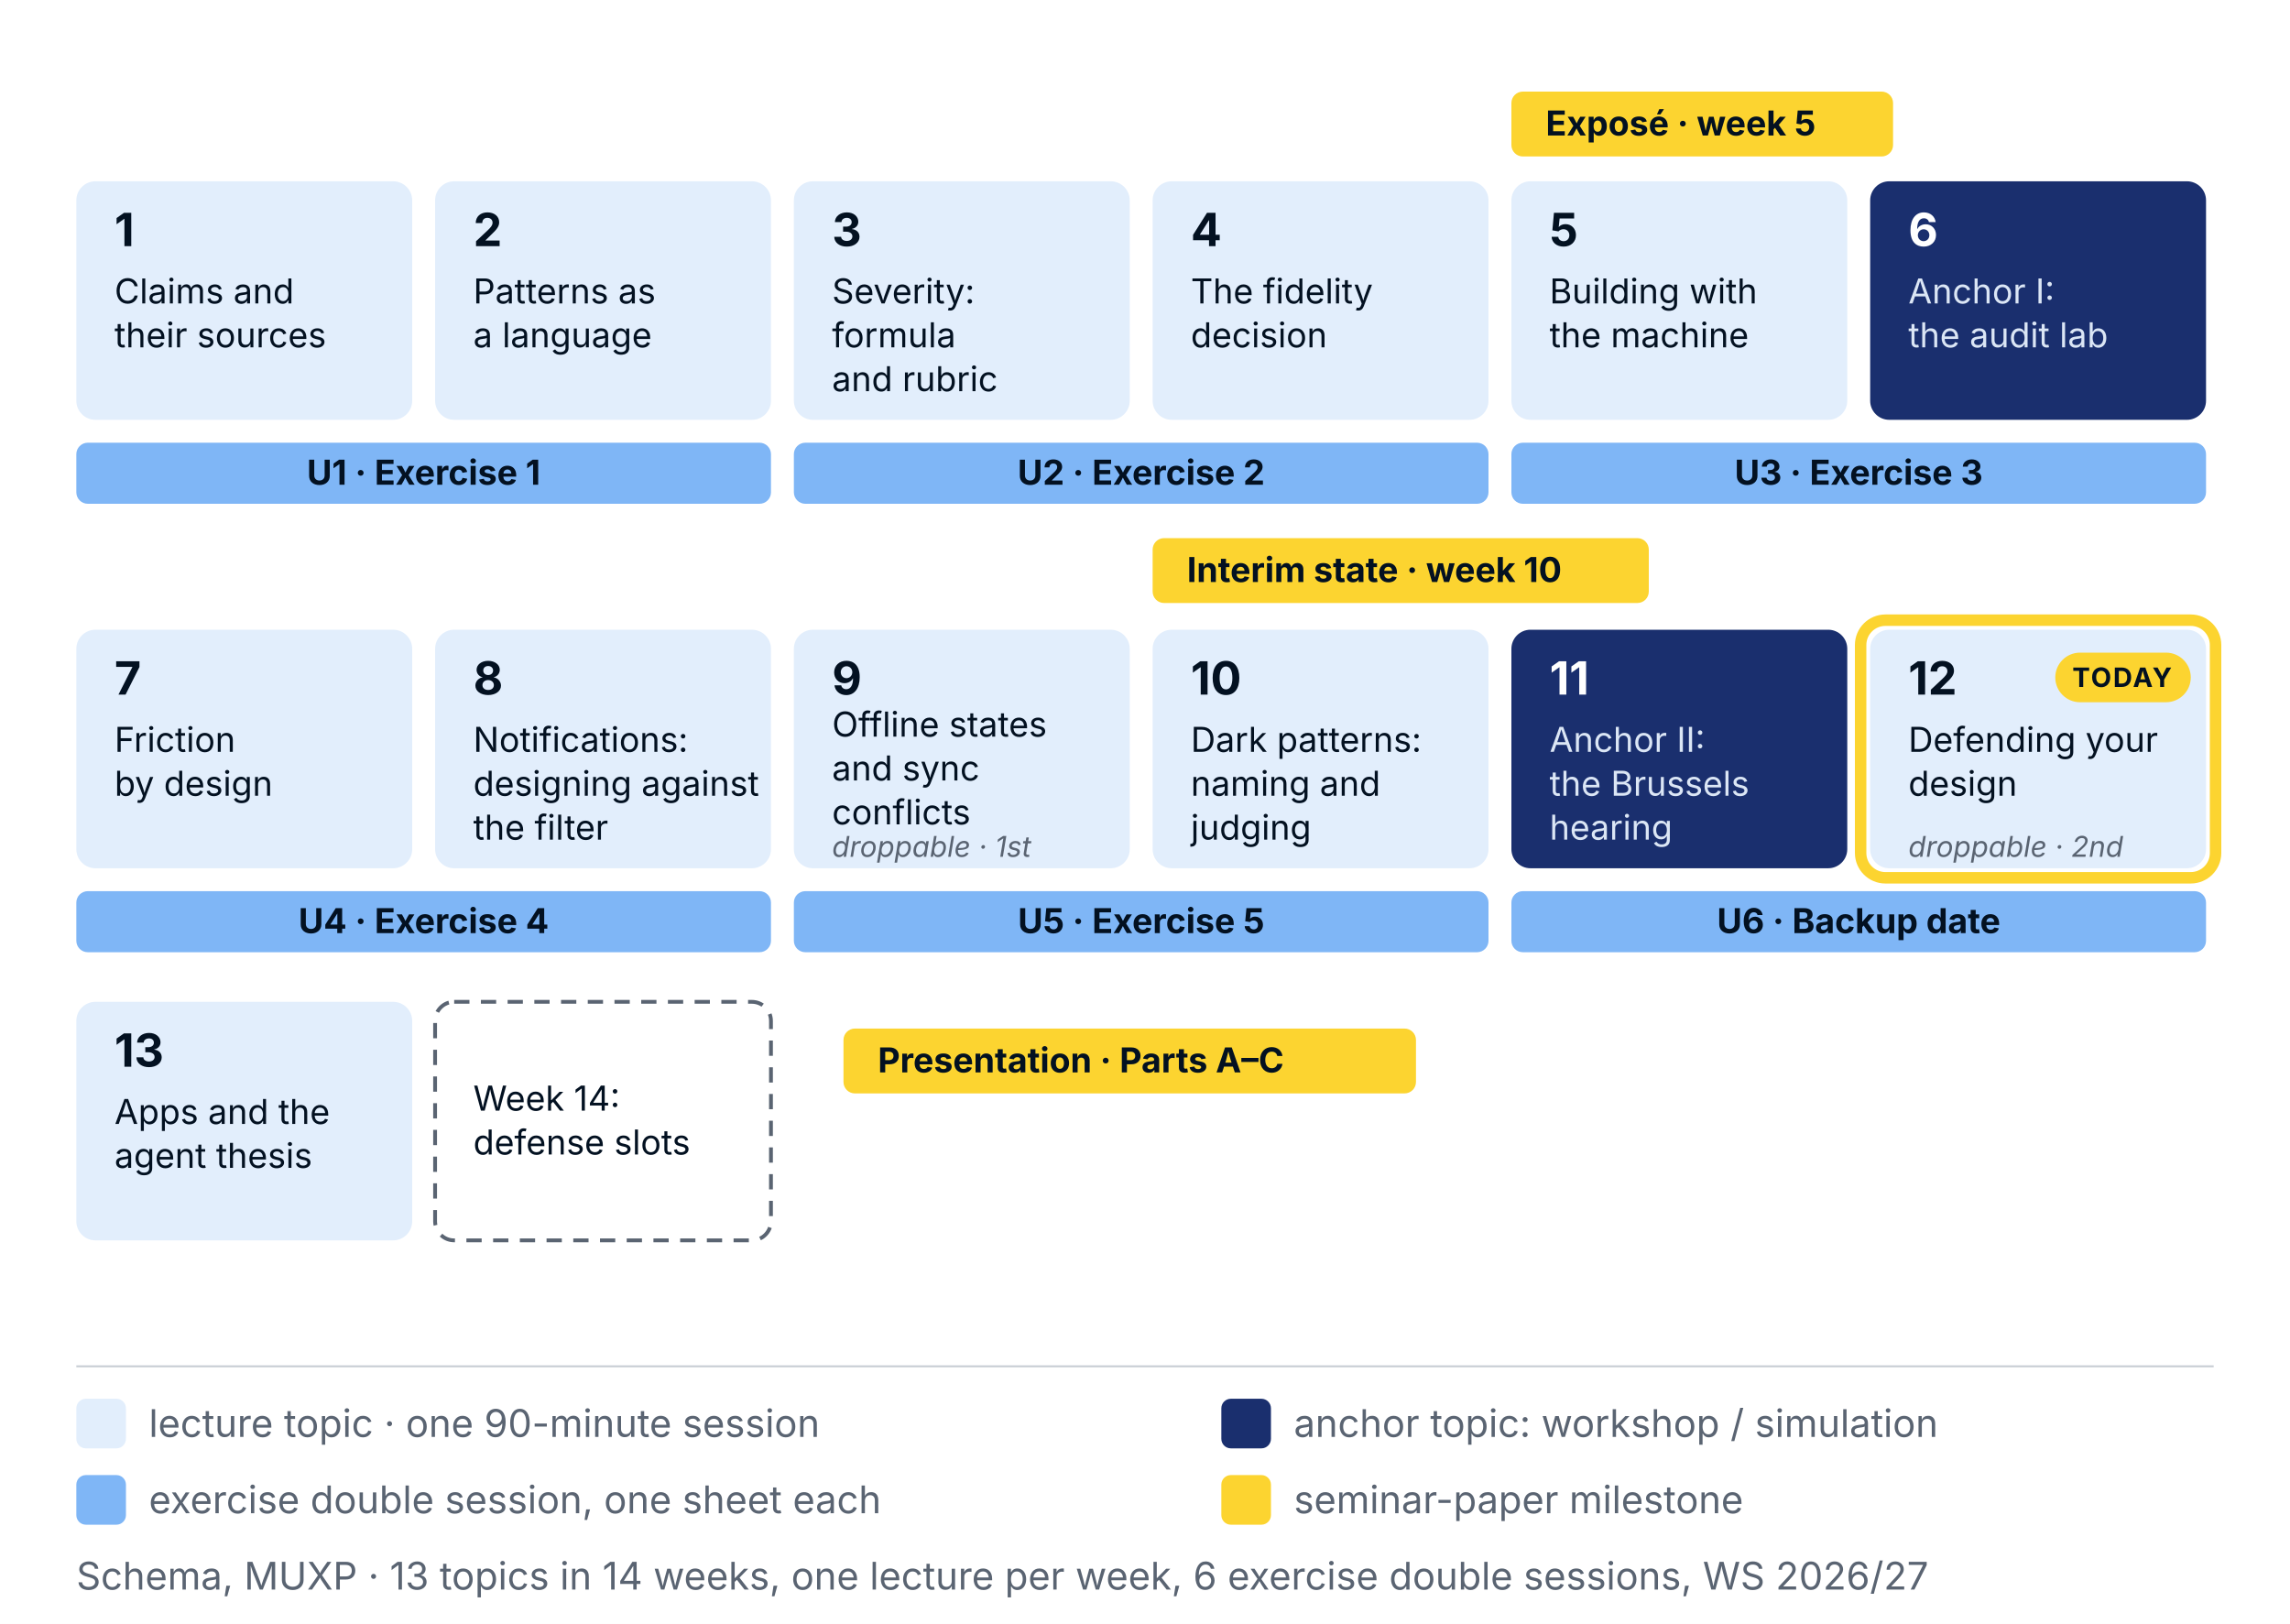
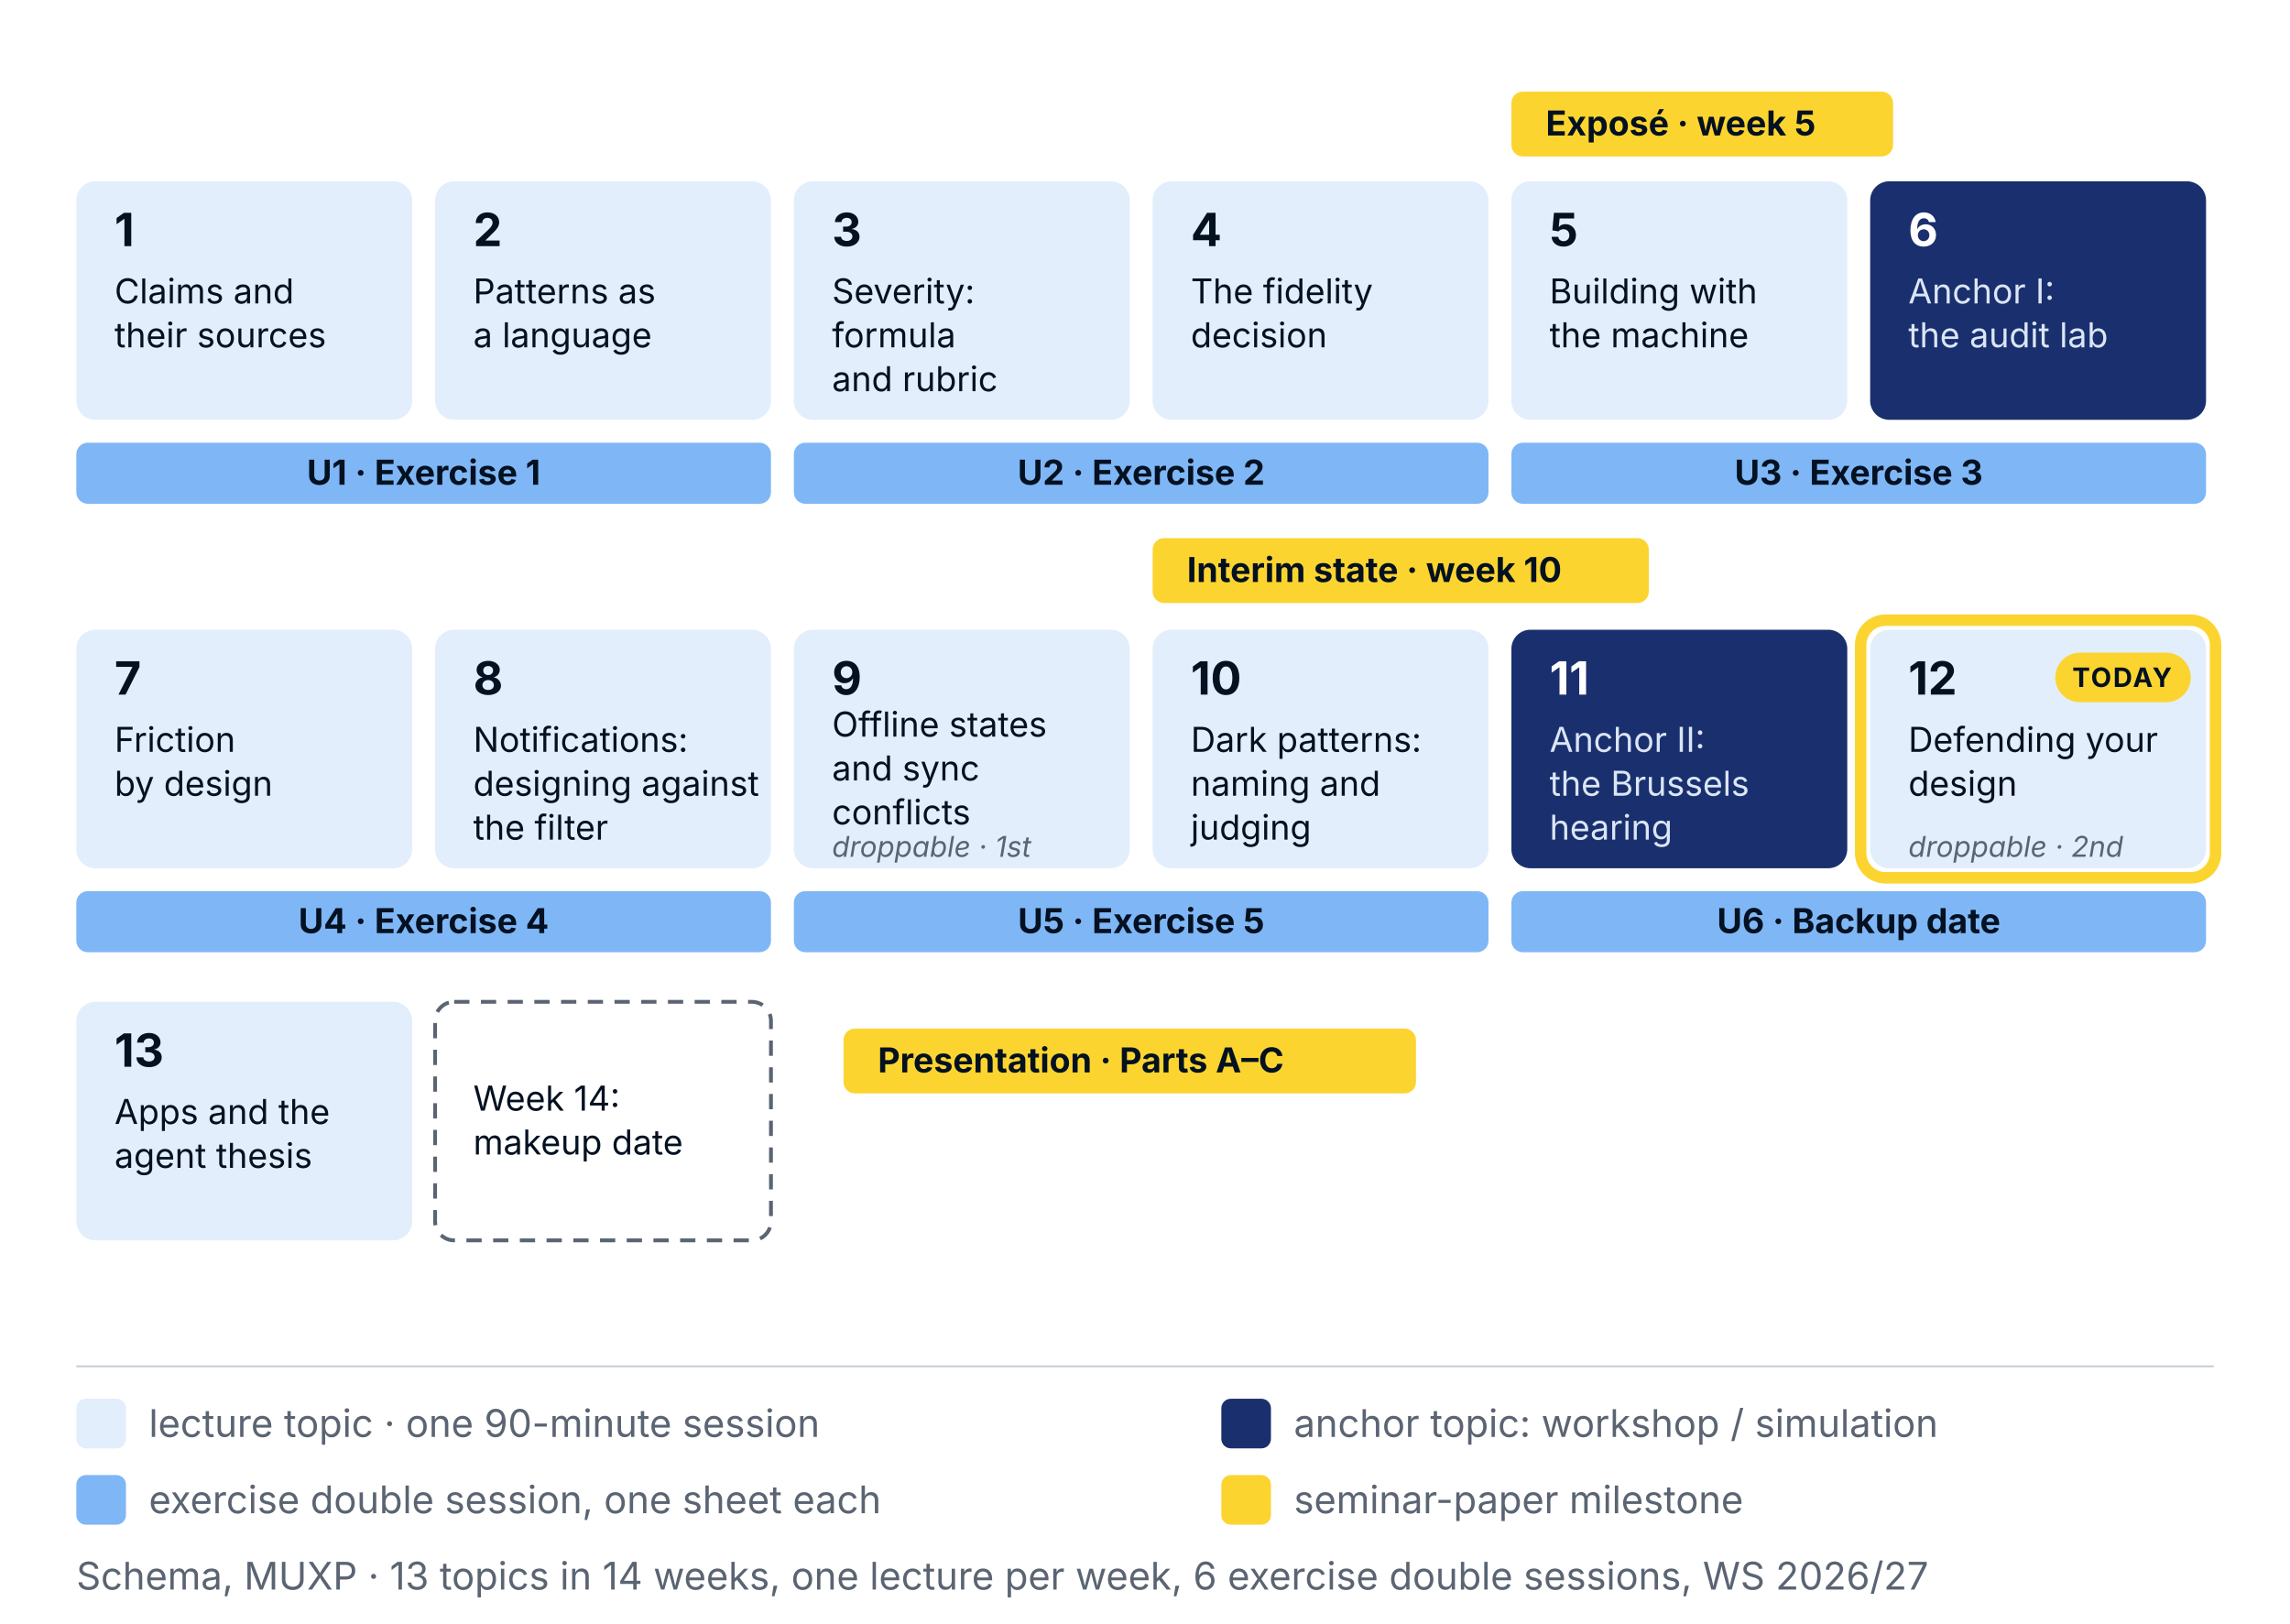
<svg xmlns="http://www.w3.org/2000/svg" viewBox="0 0 1200 851" role="img" aria-labelledby="t d">
  <style>
    text { font-family: Inter, "Neue Haas Unica", Helvetica, Arial, sans-serif; fill: #031121; }
    .num { font-size: 24px; font-weight: 700; }
    .numw { font-size: 24px; font-weight: 700; fill: #ffffff; }
    .tt { font-size: 18px; }
    .ttw { font-size: 18px; fill: #dbe6f5; }
    .utag { font-size: 18px; font-weight: 700; }
    .mtag { font-size: 18px; font-weight: 700; }
    .leg { font-size: 20px; fill: #5a6472; }
    .foot { font-size: 20px; fill: #5a6472; }
    .drop { font-size: 15px; font-style: italic; fill: #5a6472; }
    .chip { font-size: 14px; font-weight: 700; letter-spacing: .06em; fill: #031121; }
  </style>
  <rect width="1200" height="851" fill="#ffffff" />
  <rect x="40" y="95" width="176" height="125" rx="10" fill="#e2eefc" />
  <text class="num" x="60" y="129">1</text>
  <text class="tt" x="60" y="159">Claims and</text>
  <text class="tt" x="60" y="182">their sources</text>
  <rect x="228" y="95" width="176" height="125" rx="10" fill="#e2eefc" />
  <text class="num" x="248" y="129">2</text>
  <text class="tt" x="248" y="159">Patterns as</text>
  <text class="tt" x="248" y="182">a language</text>
  <rect x="416" y="95" width="176" height="125" rx="10" fill="#e2eefc" />
  <text class="num" x="436" y="129">3</text>
  <text class="tt" x="436" y="159">Severity:</text>
  <text class="tt" x="436" y="182">formula</text>
  <text class="tt" x="436" y="205">and rubric</text>
  <rect x="604" y="95" width="176" height="125" rx="10" fill="#e2eefc" />
  <text class="num" x="624" y="129">4</text>
  <text class="tt" x="624" y="159">The fidelity</text>
  <text class="tt" x="624" y="182">decision</text>
  <rect x="792" y="95" width="176" height="125" rx="10" fill="#e2eefc" />
  <text class="num" x="812" y="129">5</text>
  <text class="tt" x="812" y="159">Building with</text>
  <text class="tt" x="812" y="182">the machine</text>
  <rect x="980" y="95" width="176" height="125" rx="10" fill="#1a2f6e" />
  <text class="numw" x="1000" y="129">6</text>
  <text class="ttw" x="1000" y="159">Anchor I:</text>
  <text class="ttw" x="1000" y="182">the audit lab</text>
  <rect x="40" y="330" width="176" height="125" rx="10" fill="#e2eefc" />
  <text class="num" x="60" y="364">7</text>
  <text class="tt" x="60" y="394">Friction</text>
  <text class="tt" x="60" y="417">by design</text>
  <rect x="228" y="330" width="176" height="125" rx="10" fill="#e2eefc" />
  <text class="num" x="248" y="364">8</text>
  <text class="tt" x="248" y="394">Notifications:</text>
  <text class="tt" x="248" y="417">designing against</text>
  <text class="tt" x="248" y="440">the filter</text>
  <rect x="416" y="330" width="176" height="125" rx="10" fill="#e2eefc" />
  <text class="num" x="436" y="364">9</text>
  <text class="tt" x="436" y="386">Offline states</text>
  <text class="tt" x="436" y="409">and sync</text>
  <text class="tt" x="436" y="432">conflicts</text>
  <text class="drop" x="436" y="449">droppable · 1st</text>
  <rect x="604" y="330" width="176" height="125" rx="10" fill="#e2eefc" />
  <text class="num" x="624" y="364">10</text>
  <text class="tt" x="624" y="394">Dark patterns:</text>
  <text class="tt" x="624" y="417">naming and</text>
  <text class="tt" x="624" y="440">judging</text>
  <rect x="792" y="330" width="176" height="125" rx="10" fill="#1a2f6e" />
  <text class="numw" x="812" y="364">11</text>
  <text class="ttw" x="812" y="394">Anchor II:</text>
  <text class="ttw" x="812" y="417">the Brussels</text>
  <text class="ttw" x="812" y="440">hearing</text>
  <rect x="980" y="330" width="176" height="125" rx="10" fill="#e2eefc" />
  <text class="num" x="1000" y="364">12</text>
  <text class="tt" x="1000" y="394">Defending your</text>
  <text class="tt" x="1000" y="417">design</text>
  <text class="drop" x="1000" y="449">droppable · 2nd</text>
  <rect x="975" y="325" width="186" height="135" rx="13" fill="none" stroke="#fcd430" stroke-width="6" />
  <rect x="1077" y="342" width="71" height="26" rx="13" fill="#fcd430" />
  <text class="chip" x="1112" y="360" text-anchor="middle">TODAY</text>
  <rect x="40" y="525" width="176" height="125" rx="10" fill="#e2eefc" />
  <text class="num" x="60" y="559">13</text>
  <text class="tt" x="60" y="589">Apps and the</text>
  <text class="tt" x="60" y="612">agent thesis</text>
  <rect x="228" y="525" width="176" height="125" rx="10" fill="none" stroke="#5a6472" stroke-width="2" stroke-dasharray="8 6" />
  <text class="tt" x="248" y="582">Week 14:</text>
-   <text class="tt" x="248" y="605">defense slots</text>
+   <text class="tt" x="248" y="605">makeup date</text>
  <rect x="40" y="232" width="364" height="32" rx="6" fill="#7fb6f6" />
  <text class="utag" x="222" y="254" text-anchor="middle">U1 · Exercise 1</text>
  <rect x="416" y="232" width="364" height="32" rx="6" fill="#7fb6f6" />
  <text class="utag" x="598" y="254" text-anchor="middle">U2 · Exercise 2</text>
  <rect x="792" y="232" width="364" height="32" rx="6" fill="#7fb6f6" />
  <text class="utag" x="974" y="254" text-anchor="middle">U3 · Exercise 3</text>
  <rect x="40" y="467" width="364" height="32" rx="6" fill="#7fb6f6" />
  <text class="utag" x="222" y="489" text-anchor="middle">U4 · Exercise 4</text>
  <rect x="416" y="467" width="364" height="32" rx="6" fill="#7fb6f6" />
  <text class="utag" x="598" y="489" text-anchor="middle">U5 · Exercise 5</text>
  <rect x="792" y="467" width="364" height="32" rx="6" fill="#7fb6f6" />
  <text class="utag" x="974" y="489" text-anchor="middle">U6 · Backup date</text>
  <rect x="792" y="48" width="200" height="34" rx="6" fill="#fcd430" />
  <text class="mtag" x="810" y="71">Exposé · week 5</text>
  <rect x="604" y="282" width="260" height="34" rx="6" fill="#fcd430" />
  <text class="mtag" x="622" y="305">Interim state · week 10</text>
  <rect x="442" y="539" width="300" height="34" rx="6" fill="#fcd430" />
  <text class="mtag" x="460" y="562">Presentation · Parts A–C</text>
  <line x1="40" y1="716" x2="1160" y2="716" stroke="#c7cdd4" stroke-width="1" />
  <rect x="40" y="733" width="26" height="26" rx="5" fill="#e2eefc" />
  <text class="leg" x="78" y="753">lecture topic · one 90-minute session</text>
  <rect x="640" y="733" width="26" height="26" rx="5" fill="#1a2f6e" />
  <text class="leg" x="678" y="753">anchor topic: workshop / simulation</text>
  <rect x="40" y="773" width="26" height="26" rx="5" fill="#7fb6f6" />
  <text class="leg" x="78" y="793">exercise double session, one sheet each</text>
  <rect x="640" y="773" width="26" height="26" rx="5" fill="#fcd430" />
  <text class="leg" x="678" y="793">seminar-paper milestone</text>
  <text class="foot" x="40" y="833">Schema, MUXP · 13 topics in 14 weeks, one lecture per week, 6 exercise double sessions, WS 2026/27</text>
</svg>
